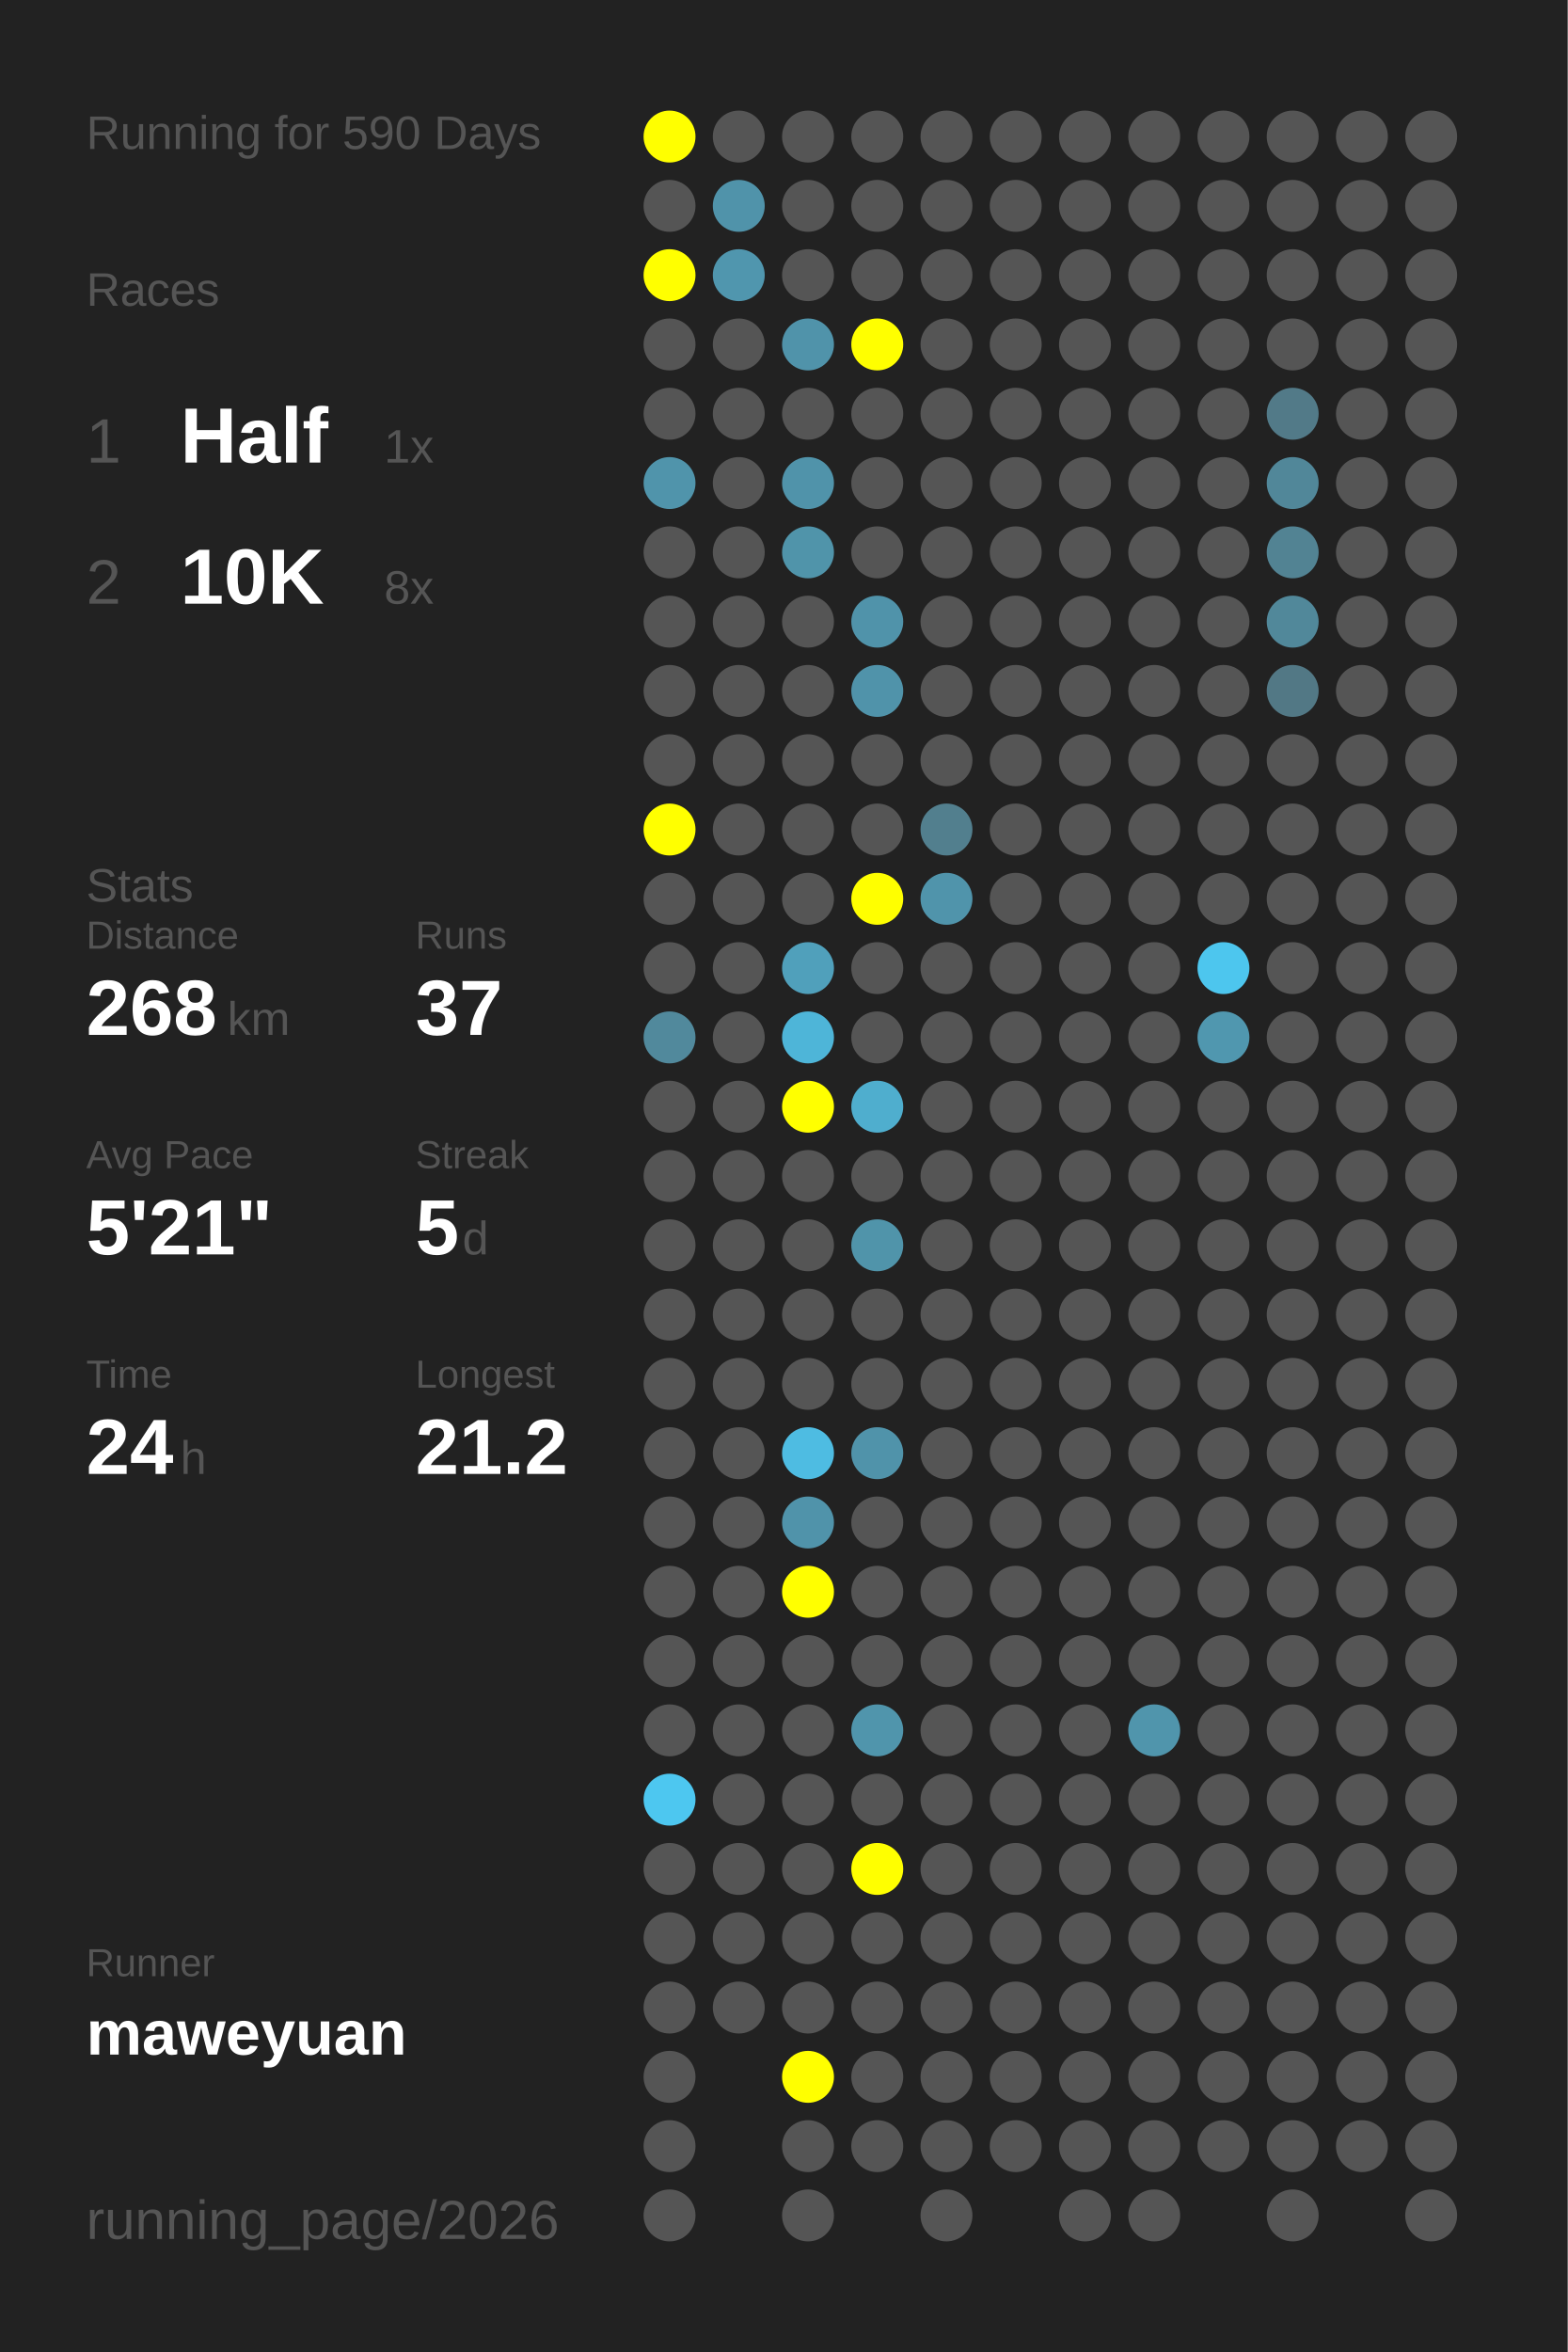
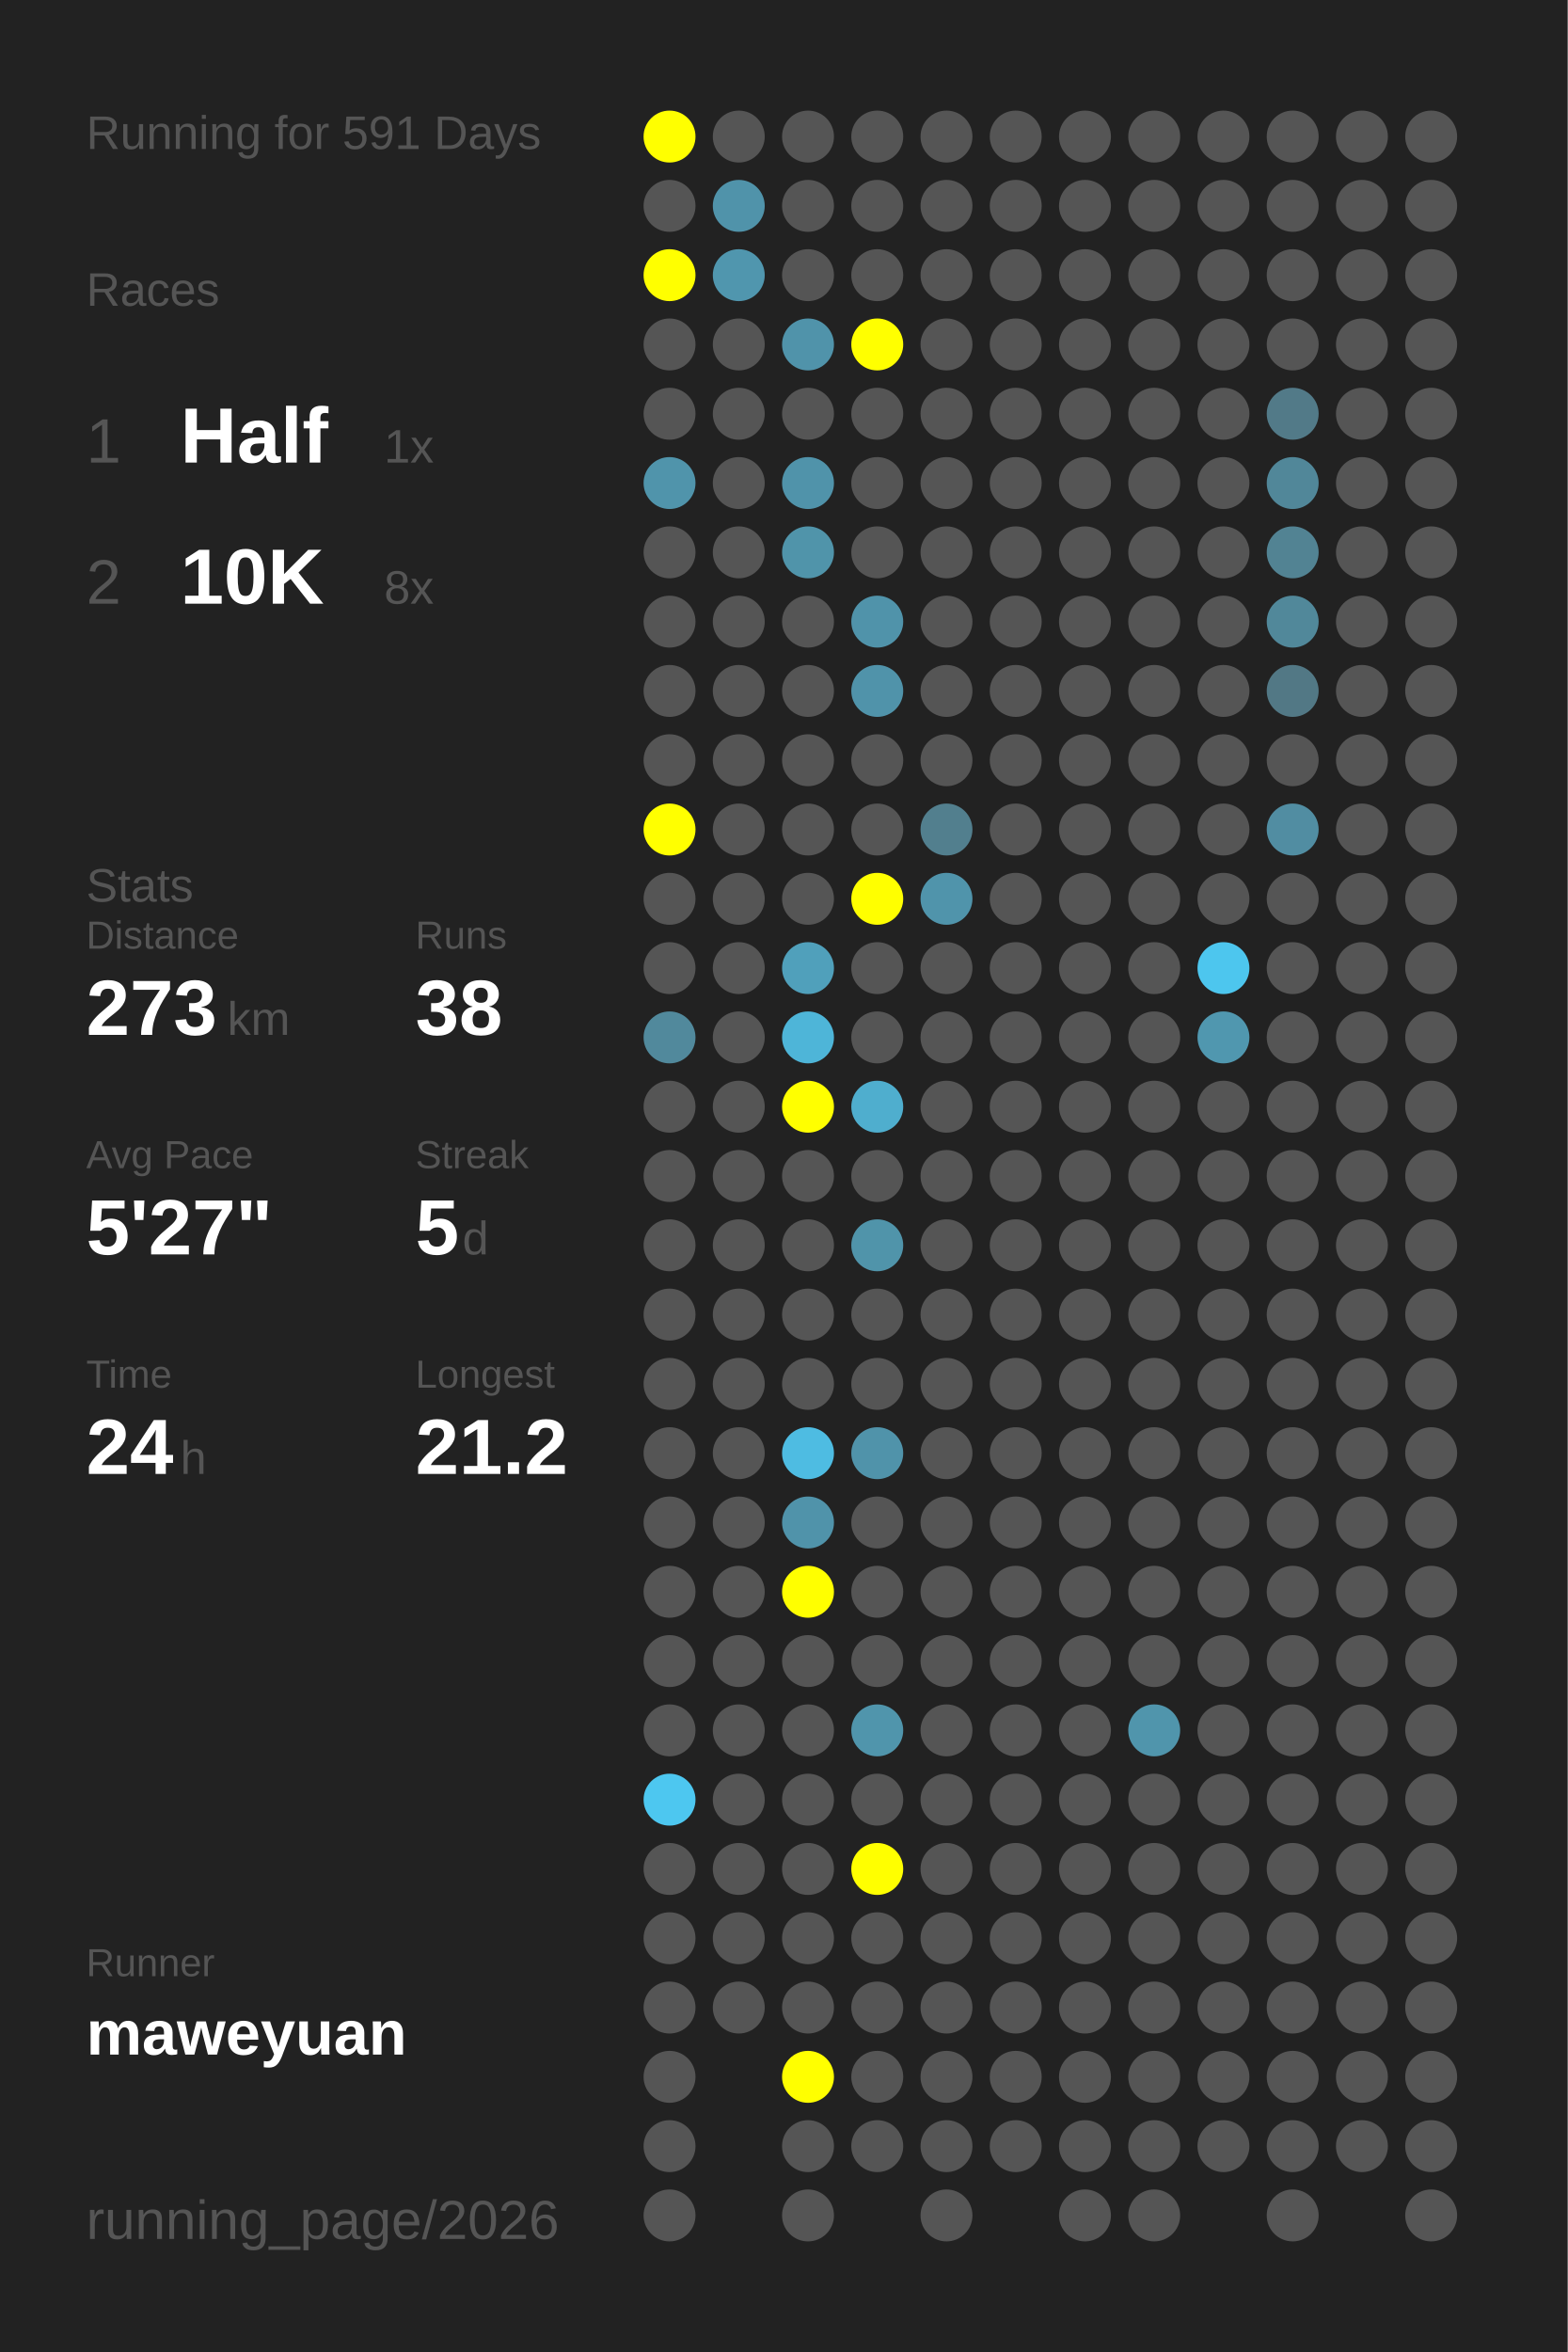
<svg xmlns="http://www.w3.org/2000/svg" baseProfile="full" height="300mm" version="1.1" viewBox="0,0,200,300" width="200mm">
  <defs />
  <rect fill="#222222" height="300" width="200" x="0" y="0" />
-   <text fill="#555555" style="font-size:6px; font-family:Arial;" x="11" y="19">Running for 590 Days</text>
+   <text fill="#555555" style="font-size:6px; font-family:Arial;" x="11" y="19">Running for 591 Days</text>
  <text fill="#555555" style="font-size:6px; font-family:Arial;" x="11" y="39">Races</text>
  <text fill="#555555" style="font-size:8px; font-family:Arial;" x="11" y="59">1</text>
  <text fill="#FFFFFF" style="font-size:10px; font-family:Arial; font-weight:bold;" x="23" y="59">Half</text>
  <text fill="#555555" style="font-size:6px; font-family:Arial;" x="49" y="59">1x</text>
  <text fill="#555555" style="font-size:8px; font-family:Arial;" x="11" y="77">2</text>
  <text fill="#FFFFFF" style="font-size:10px; font-family:Arial; font-weight:bold;" x="23" y="77">10K</text>
  <text fill="#555555" style="font-size:6px; font-family:Arial;" x="49" y="77">8x</text>
  <text fill="#555555" style="font-size:6px; font-family:Arial;" x="11" y="115">Stats</text>
  <text fill="#555555" style="font-size:5px; font-family:Arial;" x="11" y="121">Distance</text>
-   <text fill="#FFFFFF" style="font-size:10px; font-family:Arial; font-weight:bold;" x="11" y="132">268</text>
+   <text fill="#FFFFFF" style="font-size:10px; font-family:Arial; font-weight:bold;" x="11" y="132">273</text>
  <text fill="#555555" style="font-size:6px; font-family:Arial;" x="29" y="132">km</text>
  <text fill="#555555" style="font-size:5px; font-family:Arial;" x="53" y="121">Runs</text>
-   <text fill="#FFFFFF" style="font-size:10px; font-family:Arial; font-weight:bold;" x="53" y="132">37</text>
+   <text fill="#FFFFFF" style="font-size:10px; font-family:Arial; font-weight:bold;" x="53" y="132">38</text>
  <text fill="#555555" style="font-size:5px; font-family:Arial;" x="11" y="149">Avg Pace</text>
-   <text fill="#FFFFFF" style="font-size:10px; font-family:Arial; font-weight:bold;" x="11" y="160">5'21"</text>
+   <text fill="#FFFFFF" style="font-size:10px; font-family:Arial; font-weight:bold;" x="11" y="160">5'27"</text>
  <text fill="#555555" style="font-size:5px; font-family:Arial;" x="53" y="149">Streak</text>
  <text fill="#FFFFFF" style="font-size:10px; font-family:Arial; font-weight:bold;" x="53" y="160">5</text>
  <text fill="#555555" style="font-size:6px; font-family:Arial;" x="59" y="160">d</text>
  <text fill="#555555" style="font-size:5px; font-family:Arial;" x="11" y="177">Time</text>
  <text fill="#FFFFFF" style="font-size:10px; font-family:Arial; font-weight:bold;" x="11" y="188">24</text>
  <text fill="#555555" style="font-size:6px; font-family:Arial;" x="23" y="188">h</text>
  <text fill="#555555" style="font-size:5px; font-family:Arial;" x="53" y="177">Longest</text>
  <text fill="#FFFFFF" style="font-size:10px; font-family:Arial; font-weight:bold;" x="53" y="188">21.2</text>
  <text fill="#555555" style="font-size:5px; font-family:Arial;" x="11" y="252.065">Runner</text>
  <text fill="#FFFFFF" style="font-size:8px; font-family:Arial; font-weight:bold;" x="11" y="262.065">maweyuan</text>
  <text fill="#555555" style="font-size:7px; font-family:Arial;" x="11" y="285.581">running_page/2026</text>
  <circle cx="85.417" cy="17.419" fill="#FFFF00" r="3.312" />
  <circle cx="85.417" cy="26.258" fill="#555555" r="3.312" />
  <circle cx="85.417" cy="35.097" fill="#FFFF00" r="3.312" />
  <circle cx="85.417" cy="43.935" fill="#555555" r="3.312" />
  <circle cx="85.417" cy="52.774" fill="#555555" r="3.312" />
  <circle cx="85.417" cy="61.613" fill="#5094ab" r="3.312" />
  <circle cx="85.417" cy="70.452" fill="#555555" r="3.312" />
  <circle cx="85.417" cy="79.29" fill="#555555" r="3.312" />
  <circle cx="85.417" cy="88.129" fill="#555555" r="3.312" />
  <circle cx="85.417" cy="96.968" fill="#555555" r="3.312" />
  <circle cx="85.417" cy="105.806" fill="#FFFF00" r="3.312" />
  <circle cx="85.417" cy="114.645" fill="#555555" r="3.312" />
  <circle cx="85.417" cy="123.484" fill="#555555" r="3.312" />
  <circle cx="85.417" cy="132.323" fill="#51899c" r="3.312" />
  <circle cx="85.417" cy="141.161" fill="#555555" r="3.312" />
  <circle cx="85.417" cy="150" fill="#555555" r="3.312" />
  <circle cx="85.417" cy="158.839" fill="#555555" r="3.312" />
  <circle cx="85.417" cy="167.677" fill="#555555" r="3.312" />
  <circle cx="85.417" cy="176.516" fill="#555555" r="3.312" />
  <circle cx="85.417" cy="185.355" fill="#555555" r="3.312" />
  <circle cx="85.417" cy="194.194" fill="#555555" r="3.312" />
  <circle cx="85.417" cy="203.032" fill="#555555" r="3.312" />
  <circle cx="85.417" cy="211.871" fill="#555555" r="3.312" />
  <circle cx="85.417" cy="220.71" fill="#555555" r="3.312" />
  <circle cx="85.417" cy="229.548" fill="#4dc7f0" r="3.312" />
  <circle cx="85.417" cy="238.387" fill="#555555" r="3.312" />
  <circle cx="85.417" cy="247.226" fill="#555555" r="3.312" />
  <circle cx="85.417" cy="256.065" fill="#555555" r="3.312" />
  <circle cx="85.417" cy="264.903" fill="#555555" r="3.312" />
  <circle cx="85.417" cy="273.742" fill="#555555" r="3.312" />
  <circle cx="85.417" cy="282.581" fill="#555555" r="3.312" />
  <circle cx="94.25" cy="17.419" fill="#555555" r="3.312" />
  <circle cx="94.25" cy="26.258" fill="#5093aa" r="3.312" />
  <circle cx="94.25" cy="35.097" fill="#5096ae" r="3.312" />
  <circle cx="94.25" cy="43.935" fill="#555555" r="3.312" />
  <circle cx="94.25" cy="52.774" fill="#555555" r="3.312" />
  <circle cx="94.25" cy="61.613" fill="#555555" r="3.312" />
  <circle cx="94.25" cy="70.452" fill="#555555" r="3.312" />
  <circle cx="94.25" cy="79.29" fill="#555555" r="3.312" />
  <circle cx="94.25" cy="88.129" fill="#555555" r="3.312" />
  <circle cx="94.25" cy="96.968" fill="#555555" r="3.312" />
  <circle cx="94.25" cy="105.806" fill="#555555" r="3.312" />
  <circle cx="94.25" cy="114.645" fill="#555555" r="3.312" />
  <circle cx="94.25" cy="123.484" fill="#555555" r="3.312" />
  <circle cx="94.25" cy="132.323" fill="#555555" r="3.312" />
  <circle cx="94.25" cy="141.161" fill="#555555" r="3.312" />
  <circle cx="94.25" cy="150" fill="#555555" r="3.312" />
  <circle cx="94.25" cy="158.839" fill="#555555" r="3.312" />
  <circle cx="94.25" cy="167.677" fill="#555555" r="3.312" />
  <circle cx="94.25" cy="176.516" fill="#555555" r="3.312" />
  <circle cx="94.25" cy="185.355" fill="#555555" r="3.312" />
  <circle cx="94.25" cy="194.194" fill="#555555" r="3.312" />
  <circle cx="94.25" cy="203.032" fill="#555555" r="3.312" />
  <circle cx="94.25" cy="211.871" fill="#555555" r="3.312" />
  <circle cx="94.25" cy="220.71" fill="#555555" r="3.312" />
  <circle cx="94.25" cy="229.548" fill="#555555" r="3.312" />
  <circle cx="94.25" cy="238.387" fill="#555555" r="3.312" />
  <circle cx="94.25" cy="247.226" fill="#555555" r="3.312" />
  <circle cx="94.25" cy="256.065" fill="#555555" r="3.312" />
  <circle cx="103.083" cy="17.419" fill="#555555" r="3.312" />
  <circle cx="103.083" cy="26.258" fill="#555555" r="3.312" />
  <circle cx="103.083" cy="35.097" fill="#555555" r="3.312" />
  <circle cx="103.083" cy="43.935" fill="#5093aa" r="3.312" />
  <circle cx="103.083" cy="52.774" fill="#555555" r="3.312" />
  <circle cx="103.083" cy="61.613" fill="#5093aa" r="3.312" />
  <circle cx="103.083" cy="70.452" fill="#5094aa" r="3.312" />
  <circle cx="103.083" cy="79.29" fill="#555555" r="3.312" />
  <circle cx="103.083" cy="88.129" fill="#555555" r="3.312" />
  <circle cx="103.083" cy="96.968" fill="#555555" r="3.312" />
  <circle cx="103.083" cy="105.806" fill="#555555" r="3.312" />
  <circle cx="103.083" cy="114.645" fill="#555555" r="3.312" />
  <circle cx="103.083" cy="123.484" fill="#50a0bb" r="3.312" />
  <circle cx="103.083" cy="132.323" fill="#4eb5d8" r="3.312" />
  <circle cx="103.083" cy="141.161" fill="#FFFF00" r="3.312" />
  <circle cx="103.083" cy="150" fill="#555555" r="3.312" />
  <circle cx="103.083" cy="158.839" fill="#555555" r="3.312" />
  <circle cx="103.083" cy="167.677" fill="#555555" r="3.312" />
  <circle cx="103.083" cy="176.516" fill="#555555" r="3.312" />
  <circle cx="103.083" cy="185.355" fill="#4ebce2" r="3.312" />
  <circle cx="103.083" cy="194.194" fill="#5093aa" r="3.312" />
  <circle cx="103.083" cy="203.032" fill="#FFFF00" r="3.312" />
  <circle cx="103.083" cy="211.871" fill="#555555" r="3.312" />
  <circle cx="103.083" cy="220.71" fill="#555555" r="3.312" />
  <circle cx="103.083" cy="229.548" fill="#555555" r="3.312" />
  <circle cx="103.083" cy="238.387" fill="#555555" r="3.312" />
  <circle cx="103.083" cy="247.226" fill="#555555" r="3.312" />
  <circle cx="103.083" cy="256.065" fill="#555555" r="3.312" />
  <circle cx="103.083" cy="264.903" fill="#FFFF00" r="3.312" />
  <circle cx="103.083" cy="273.742" fill="#555555" r="3.312" />
  <circle cx="103.083" cy="282.581" fill="#555555" r="3.312" />
  <circle cx="111.917" cy="17.419" fill="#555555" r="3.312" />
  <circle cx="111.917" cy="26.258" fill="#555555" r="3.312" />
  <circle cx="111.917" cy="35.097" fill="#555555" r="3.312" />
  <circle cx="111.917" cy="43.935" fill="#FFFF00" r="3.312" />
  <circle cx="111.917" cy="52.774" fill="#555555" r="3.312" />
  <circle cx="111.917" cy="61.613" fill="#555555" r="3.312" />
  <circle cx="111.917" cy="70.452" fill="#555555" r="3.312" />
  <circle cx="111.917" cy="79.29" fill="#5093aa" r="3.312" />
  <circle cx="111.917" cy="88.129" fill="#5093aa" r="3.312" />
  <circle cx="111.917" cy="96.968" fill="#555555" r="3.312" />
  <circle cx="111.917" cy="105.806" fill="#555555" r="3.312" />
  <circle cx="111.917" cy="114.645" fill="#FFFF00" r="3.312" />
  <circle cx="111.917" cy="123.484" fill="#555555" r="3.312" />
  <circle cx="111.917" cy="132.323" fill="#555555" r="3.312" />
  <circle cx="111.917" cy="141.161" fill="#4faece" r="3.312" />
  <circle cx="111.917" cy="150" fill="#555555" r="3.312" />
  <circle cx="111.917" cy="158.839" fill="#5094aa" r="3.312" />
  <circle cx="111.917" cy="167.677" fill="#555555" r="3.312" />
  <circle cx="111.917" cy="176.516" fill="#555555" r="3.312" />
  <circle cx="111.917" cy="185.355" fill="#5093aa" r="3.312" />
  <circle cx="111.917" cy="194.194" fill="#555555" r="3.312" />
  <circle cx="111.917" cy="203.032" fill="#555555" r="3.312" />
  <circle cx="111.917" cy="211.871" fill="#555555" r="3.312" />
  <circle cx="111.917" cy="220.71" fill="#5095ac" r="3.312" />
  <circle cx="111.917" cy="229.548" fill="#555555" r="3.312" />
  <circle cx="111.917" cy="238.387" fill="#FFFF00" r="3.312" />
  <circle cx="111.917" cy="247.226" fill="#555555" r="3.312" />
  <circle cx="111.917" cy="256.065" fill="#555555" r="3.312" />
  <circle cx="111.917" cy="264.903" fill="#555555" r="3.312" />
  <circle cx="111.917" cy="273.742" fill="#555555" r="3.312" />
  <circle cx="120.75" cy="17.419" fill="#555555" r="3.312" />
  <circle cx="120.75" cy="26.258" fill="#555555" r="3.312" />
  <circle cx="120.75" cy="35.097" fill="#555555" r="3.312" />
  <circle cx="120.75" cy="43.935" fill="#555555" r="3.312" />
  <circle cx="120.75" cy="52.774" fill="#555555" r="3.312" />
  <circle cx="120.75" cy="61.613" fill="#555555" r="3.312" />
  <circle cx="120.75" cy="70.452" fill="#555555" r="3.312" />
  <circle cx="120.75" cy="79.29" fill="#555555" r="3.312" />
  <circle cx="120.75" cy="88.129" fill="#555555" r="3.312" />
  <circle cx="120.75" cy="96.968" fill="#555555" r="3.312" />
  <circle cx="120.75" cy="105.806" fill="#527f8e" r="3.312" />
  <circle cx="120.75" cy="114.645" fill="#5094ab" r="3.312" />
  <circle cx="120.75" cy="123.484" fill="#555555" r="3.312" />
  <circle cx="120.75" cy="132.323" fill="#555555" r="3.312" />
  <circle cx="120.75" cy="141.161" fill="#555555" r="3.312" />
  <circle cx="120.75" cy="150" fill="#555555" r="3.312" />
  <circle cx="120.75" cy="158.839" fill="#555555" r="3.312" />
  <circle cx="120.75" cy="167.677" fill="#555555" r="3.312" />
  <circle cx="120.75" cy="176.516" fill="#555555" r="3.312" />
  <circle cx="120.75" cy="185.355" fill="#555555" r="3.312" />
  <circle cx="120.75" cy="194.194" fill="#555555" r="3.312" />
  <circle cx="120.75" cy="203.032" fill="#555555" r="3.312" />
  <circle cx="120.75" cy="211.871" fill="#555555" r="3.312" />
  <circle cx="120.75" cy="220.71" fill="#555555" r="3.312" />
  <circle cx="120.75" cy="229.548" fill="#555555" r="3.312" />
  <circle cx="120.75" cy="238.387" fill="#555555" r="3.312" />
  <circle cx="120.75" cy="247.226" fill="#555555" r="3.312" />
  <circle cx="120.75" cy="256.065" fill="#555555" r="3.312" />
  <circle cx="120.75" cy="264.903" fill="#555555" r="3.312" />
  <circle cx="120.75" cy="273.742" fill="#555555" r="3.312" />
  <circle cx="120.75" cy="282.581" fill="#555555" r="3.312" />
  <circle cx="129.583" cy="17.419" fill="#555555" r="3.312" />
  <circle cx="129.583" cy="26.258" fill="#555555" r="3.312" />
  <circle cx="129.583" cy="35.097" fill="#555555" r="3.312" />
  <circle cx="129.583" cy="43.935" fill="#555555" r="3.312" />
  <circle cx="129.583" cy="52.774" fill="#555555" r="3.312" />
  <circle cx="129.583" cy="61.613" fill="#555555" r="3.312" />
  <circle cx="129.583" cy="70.452" fill="#555555" r="3.312" />
  <circle cx="129.583" cy="79.29" fill="#555555" r="3.312" />
  <circle cx="129.583" cy="88.129" fill="#555555" r="3.312" />
  <circle cx="129.583" cy="96.968" fill="#555555" r="3.312" />
  <circle cx="129.583" cy="105.806" fill="#555555" r="3.312" />
  <circle cx="129.583" cy="114.645" fill="#555555" r="3.312" />
  <circle cx="129.583" cy="123.484" fill="#555555" r="3.312" />
  <circle cx="129.583" cy="132.323" fill="#555555" r="3.312" />
  <circle cx="129.583" cy="141.161" fill="#555555" r="3.312" />
  <circle cx="129.583" cy="150" fill="#555555" r="3.312" />
  <circle cx="129.583" cy="158.839" fill="#555555" r="3.312" />
  <circle cx="129.583" cy="167.677" fill="#555555" r="3.312" />
  <circle cx="129.583" cy="176.516" fill="#555555" r="3.312" />
  <circle cx="129.583" cy="185.355" fill="#555555" r="3.312" />
  <circle cx="129.583" cy="194.194" fill="#555555" r="3.312" />
  <circle cx="129.583" cy="203.032" fill="#555555" r="3.312" />
  <circle cx="129.583" cy="211.871" fill="#555555" r="3.312" />
  <circle cx="129.583" cy="220.71" fill="#555555" r="3.312" />
  <circle cx="129.583" cy="229.548" fill="#555555" r="3.312" />
  <circle cx="129.583" cy="238.387" fill="#555555" r="3.312" />
  <circle cx="129.583" cy="247.226" fill="#555555" r="3.312" />
  <circle cx="129.583" cy="256.065" fill="#555555" r="3.312" />
  <circle cx="129.583" cy="264.903" fill="#555555" r="3.312" />
  <circle cx="129.583" cy="273.742" fill="#555555" r="3.312" />
  <circle cx="138.417" cy="17.419" fill="#555555" r="3.312" />
  <circle cx="138.417" cy="26.258" fill="#555555" r="3.312" />
  <circle cx="138.417" cy="35.097" fill="#555555" r="3.312" />
  <circle cx="138.417" cy="43.935" fill="#555555" r="3.312" />
  <circle cx="138.417" cy="52.774" fill="#555555" r="3.312" />
  <circle cx="138.417" cy="61.613" fill="#555555" r="3.312" />
  <circle cx="138.417" cy="70.452" fill="#555555" r="3.312" />
  <circle cx="138.417" cy="79.29" fill="#555555" r="3.312" />
  <circle cx="138.417" cy="88.129" fill="#555555" r="3.312" />
  <circle cx="138.417" cy="96.968" fill="#555555" r="3.312" />
  <circle cx="138.417" cy="105.806" fill="#555555" r="3.312" />
  <circle cx="138.417" cy="114.645" fill="#555555" r="3.312" />
  <circle cx="138.417" cy="123.484" fill="#555555" r="3.312" />
  <circle cx="138.417" cy="132.323" fill="#555555" r="3.312" />
  <circle cx="138.417" cy="141.161" fill="#555555" r="3.312" />
  <circle cx="138.417" cy="150" fill="#555555" r="3.312" />
  <circle cx="138.417" cy="158.839" fill="#555555" r="3.312" />
  <circle cx="138.417" cy="167.677" fill="#555555" r="3.312" />
  <circle cx="138.417" cy="176.516" fill="#555555" r="3.312" />
  <circle cx="138.417" cy="185.355" fill="#555555" r="3.312" />
  <circle cx="138.417" cy="194.194" fill="#555555" r="3.312" />
  <circle cx="138.417" cy="203.032" fill="#555555" r="3.312" />
  <circle cx="138.417" cy="211.871" fill="#555555" r="3.312" />
  <circle cx="138.417" cy="220.71" fill="#555555" r="3.312" />
  <circle cx="138.417" cy="229.548" fill="#555555" r="3.312" />
  <circle cx="138.417" cy="238.387" fill="#555555" r="3.312" />
  <circle cx="138.417" cy="247.226" fill="#555555" r="3.312" />
  <circle cx="138.417" cy="256.065" fill="#555555" r="3.312" />
  <circle cx="138.417" cy="264.903" fill="#555555" r="3.312" />
  <circle cx="138.417" cy="273.742" fill="#555555" r="3.312" />
  <circle cx="138.417" cy="282.581" fill="#555555" r="3.312" />
  <circle cx="147.25" cy="17.419" fill="#555555" r="3.312" />
  <circle cx="147.25" cy="26.258" fill="#555555" r="3.312" />
  <circle cx="147.25" cy="35.097" fill="#555555" r="3.312" />
  <circle cx="147.25" cy="43.935" fill="#555555" r="3.312" />
  <circle cx="147.25" cy="52.774" fill="#555555" r="3.312" />
  <circle cx="147.25" cy="61.613" fill="#555555" r="3.312" />
  <circle cx="147.25" cy="70.452" fill="#555555" r="3.312" />
  <circle cx="147.25" cy="79.29" fill="#555555" r="3.312" />
  <circle cx="147.25" cy="88.129" fill="#555555" r="3.312" />
  <circle cx="147.25" cy="96.968" fill="#555555" r="3.312" />
  <circle cx="147.25" cy="105.806" fill="#555555" r="3.312" />
  <circle cx="147.25" cy="114.645" fill="#555555" r="3.312" />
  <circle cx="147.25" cy="123.484" fill="#555555" r="3.312" />
  <circle cx="147.25" cy="132.323" fill="#555555" r="3.312" />
  <circle cx="147.25" cy="141.161" fill="#555555" r="3.312" />
  <circle cx="147.25" cy="150" fill="#555555" r="3.312" />
  <circle cx="147.25" cy="158.839" fill="#555555" r="3.312" />
  <circle cx="147.25" cy="167.677" fill="#555555" r="3.312" />
  <circle cx="147.25" cy="176.516" fill="#555555" r="3.312" />
  <circle cx="147.25" cy="185.355" fill="#555555" r="3.312" />
  <circle cx="147.25" cy="194.194" fill="#555555" r="3.312" />
  <circle cx="147.25" cy="203.032" fill="#555555" r="3.312" />
  <circle cx="147.25" cy="211.871" fill="#555555" r="3.312" />
  <circle cx="147.25" cy="220.71" fill="#5095ac" r="3.312" />
  <circle cx="147.25" cy="229.548" fill="#555555" r="3.312" />
  <circle cx="147.25" cy="238.387" fill="#555555" r="3.312" />
  <circle cx="147.25" cy="247.226" fill="#555555" r="3.312" />
  <circle cx="147.25" cy="256.065" fill="#555555" r="3.312" />
  <circle cx="147.25" cy="264.903" fill="#555555" r="3.312" />
  <circle cx="147.25" cy="273.742" fill="#555555" r="3.312" />
  <circle cx="147.25" cy="282.581" fill="#555555" r="3.312" />
  <circle cx="156.083" cy="17.419" fill="#555555" r="3.312" />
  <circle cx="156.083" cy="26.258" fill="#555555" r="3.312" />
  <circle cx="156.083" cy="35.097" fill="#555555" r="3.312" />
  <circle cx="156.083" cy="43.935" fill="#555555" r="3.312" />
  <circle cx="156.083" cy="52.774" fill="#555555" r="3.312" />
  <circle cx="156.083" cy="61.613" fill="#555555" r="3.312" />
  <circle cx="156.083" cy="70.452" fill="#555555" r="3.312" />
  <circle cx="156.083" cy="79.29" fill="#555555" r="3.312" />
  <circle cx="156.083" cy="88.129" fill="#555555" r="3.312" />
  <circle cx="156.083" cy="96.968" fill="#555555" r="3.312" />
  <circle cx="156.083" cy="105.806" fill="#555555" r="3.312" />
  <circle cx="156.083" cy="114.645" fill="#555555" r="3.312" />
  <circle cx="156.083" cy="123.484" fill="#4dc6ee" r="3.312" />
  <circle cx="156.083" cy="132.323" fill="#5097af" r="3.312" />
  <circle cx="156.083" cy="141.161" fill="#555555" r="3.312" />
  <circle cx="156.083" cy="150" fill="#555555" r="3.312" />
  <circle cx="156.083" cy="158.839" fill="#555555" r="3.312" />
  <circle cx="156.083" cy="167.677" fill="#555555" r="3.312" />
  <circle cx="156.083" cy="176.516" fill="#555555" r="3.312" />
  <circle cx="156.083" cy="185.355" fill="#555555" r="3.312" />
  <circle cx="156.083" cy="194.194" fill="#555555" r="3.312" />
  <circle cx="156.083" cy="203.032" fill="#555555" r="3.312" />
  <circle cx="156.083" cy="211.871" fill="#555555" r="3.312" />
  <circle cx="156.083" cy="220.71" fill="#555555" r="3.312" />
  <circle cx="156.083" cy="229.548" fill="#555555" r="3.312" />
  <circle cx="156.083" cy="238.387" fill="#555555" r="3.312" />
  <circle cx="156.083" cy="247.226" fill="#555555" r="3.312" />
  <circle cx="156.083" cy="256.065" fill="#555555" r="3.312" />
  <circle cx="156.083" cy="264.903" fill="#555555" r="3.312" />
  <circle cx="156.083" cy="273.742" fill="#555555" r="3.312" />
  <circle cx="164.917" cy="17.419" fill="#555555" r="3.312" />
  <circle cx="164.917" cy="26.258" fill="#555555" r="3.312" />
  <circle cx="164.917" cy="35.097" fill="#555555" r="3.312" />
  <circle cx="164.917" cy="43.935" fill="#555555" r="3.312" />
  <circle cx="164.917" cy="52.774" fill="#527a88" r="3.312" />
  <circle cx="164.917" cy="61.613" fill="#518799" r="3.312" />
  <circle cx="164.917" cy="70.452" fill="#528393" r="3.312" />
  <circle cx="164.917" cy="79.29" fill="#51889a" r="3.312" />
  <circle cx="164.917" cy="88.129" fill="#527885" r="3.312" />
  <circle cx="164.917" cy="96.968" fill="#555555" r="3.312" />
-   <circle cx="164.917" cy="105.806" fill="#555555" r="3.312" />
+   <circle cx="164.917" cy="105.806" fill="#518da2" r="3.312" />
  <circle cx="164.917" cy="114.645" fill="#555555" r="3.312" />
  <circle cx="164.917" cy="123.484" fill="#555555" r="3.312" />
  <circle cx="164.917" cy="132.323" fill="#555555" r="3.312" />
  <circle cx="164.917" cy="141.161" fill="#555555" r="3.312" />
  <circle cx="164.917" cy="150" fill="#555555" r="3.312" />
  <circle cx="164.917" cy="158.839" fill="#555555" r="3.312" />
  <circle cx="164.917" cy="167.677" fill="#555555" r="3.312" />
  <circle cx="164.917" cy="176.516" fill="#555555" r="3.312" />
  <circle cx="164.917" cy="185.355" fill="#555555" r="3.312" />
  <circle cx="164.917" cy="194.194" fill="#555555" r="3.312" />
  <circle cx="164.917" cy="203.032" fill="#555555" r="3.312" />
  <circle cx="164.917" cy="211.871" fill="#555555" r="3.312" />
  <circle cx="164.917" cy="220.71" fill="#555555" r="3.312" />
  <circle cx="164.917" cy="229.548" fill="#555555" r="3.312" />
  <circle cx="164.917" cy="238.387" fill="#555555" r="3.312" />
  <circle cx="164.917" cy="247.226" fill="#555555" r="3.312" />
  <circle cx="164.917" cy="256.065" fill="#555555" r="3.312" />
  <circle cx="164.917" cy="264.903" fill="#555555" r="3.312" />
  <circle cx="164.917" cy="273.742" fill="#555555" r="3.312" />
  <circle cx="164.917" cy="282.581" fill="#555555" r="3.312" />
  <circle cx="173.75" cy="17.419" fill="#555555" r="3.312" />
  <circle cx="173.75" cy="26.258" fill="#555555" r="3.312" />
  <circle cx="173.75" cy="35.097" fill="#555555" r="3.312" />
  <circle cx="173.75" cy="43.935" fill="#555555" r="3.312" />
  <circle cx="173.75" cy="52.774" fill="#555555" r="3.312" />
  <circle cx="173.75" cy="61.613" fill="#555555" r="3.312" />
  <circle cx="173.75" cy="70.452" fill="#555555" r="3.312" />
  <circle cx="173.75" cy="79.29" fill="#555555" r="3.312" />
  <circle cx="173.75" cy="88.129" fill="#555555" r="3.312" />
  <circle cx="173.75" cy="96.968" fill="#555555" r="3.312" />
  <circle cx="173.75" cy="105.806" fill="#555555" r="3.312" />
  <circle cx="173.75" cy="114.645" fill="#555555" r="3.312" />
  <circle cx="173.75" cy="123.484" fill="#555555" r="3.312" />
  <circle cx="173.75" cy="132.323" fill="#555555" r="3.312" />
  <circle cx="173.75" cy="141.161" fill="#555555" r="3.312" />
  <circle cx="173.75" cy="150" fill="#555555" r="3.312" />
  <circle cx="173.75" cy="158.839" fill="#555555" r="3.312" />
  <circle cx="173.75" cy="167.677" fill="#555555" r="3.312" />
  <circle cx="173.75" cy="176.516" fill="#555555" r="3.312" />
  <circle cx="173.75" cy="185.355" fill="#555555" r="3.312" />
  <circle cx="173.75" cy="194.194" fill="#555555" r="3.312" />
  <circle cx="173.75" cy="203.032" fill="#555555" r="3.312" />
  <circle cx="173.75" cy="211.871" fill="#555555" r="3.312" />
  <circle cx="173.75" cy="220.71" fill="#555555" r="3.312" />
  <circle cx="173.75" cy="229.548" fill="#555555" r="3.312" />
  <circle cx="173.75" cy="238.387" fill="#555555" r="3.312" />
  <circle cx="173.75" cy="247.226" fill="#555555" r="3.312" />
  <circle cx="173.75" cy="256.065" fill="#555555" r="3.312" />
  <circle cx="173.75" cy="264.903" fill="#555555" r="3.312" />
  <circle cx="173.75" cy="273.742" fill="#555555" r="3.312" />
  <circle cx="182.583" cy="17.419" fill="#555555" r="3.312" />
  <circle cx="182.583" cy="26.258" fill="#555555" r="3.312" />
  <circle cx="182.583" cy="35.097" fill="#555555" r="3.312" />
  <circle cx="182.583" cy="43.935" fill="#555555" r="3.312" />
  <circle cx="182.583" cy="52.774" fill="#555555" r="3.312" />
  <circle cx="182.583" cy="61.613" fill="#555555" r="3.312" />
  <circle cx="182.583" cy="70.452" fill="#555555" r="3.312" />
  <circle cx="182.583" cy="79.29" fill="#555555" r="3.312" />
  <circle cx="182.583" cy="88.129" fill="#555555" r="3.312" />
  <circle cx="182.583" cy="96.968" fill="#555555" r="3.312" />
  <circle cx="182.583" cy="105.806" fill="#555555" r="3.312" />
  <circle cx="182.583" cy="114.645" fill="#555555" r="3.312" />
  <circle cx="182.583" cy="123.484" fill="#555555" r="3.312" />
  <circle cx="182.583" cy="132.323" fill="#555555" r="3.312" />
  <circle cx="182.583" cy="141.161" fill="#555555" r="3.312" />
  <circle cx="182.583" cy="150" fill="#555555" r="3.312" />
  <circle cx="182.583" cy="158.839" fill="#555555" r="3.312" />
  <circle cx="182.583" cy="167.677" fill="#555555" r="3.312" />
  <circle cx="182.583" cy="176.516" fill="#555555" r="3.312" />
  <circle cx="182.583" cy="185.355" fill="#555555" r="3.312" />
  <circle cx="182.583" cy="194.194" fill="#555555" r="3.312" />
  <circle cx="182.583" cy="203.032" fill="#555555" r="3.312" />
  <circle cx="182.583" cy="211.871" fill="#555555" r="3.312" />
  <circle cx="182.583" cy="220.71" fill="#555555" r="3.312" />
  <circle cx="182.583" cy="229.548" fill="#555555" r="3.312" />
  <circle cx="182.583" cy="238.387" fill="#555555" r="3.312" />
  <circle cx="182.583" cy="247.226" fill="#555555" r="3.312" />
  <circle cx="182.583" cy="256.065" fill="#555555" r="3.312" />
  <circle cx="182.583" cy="264.903" fill="#555555" r="3.312" />
  <circle cx="182.583" cy="273.742" fill="#555555" r="3.312" />
  <circle cx="182.583" cy="282.581" fill="#555555" r="3.312" />
</svg>
